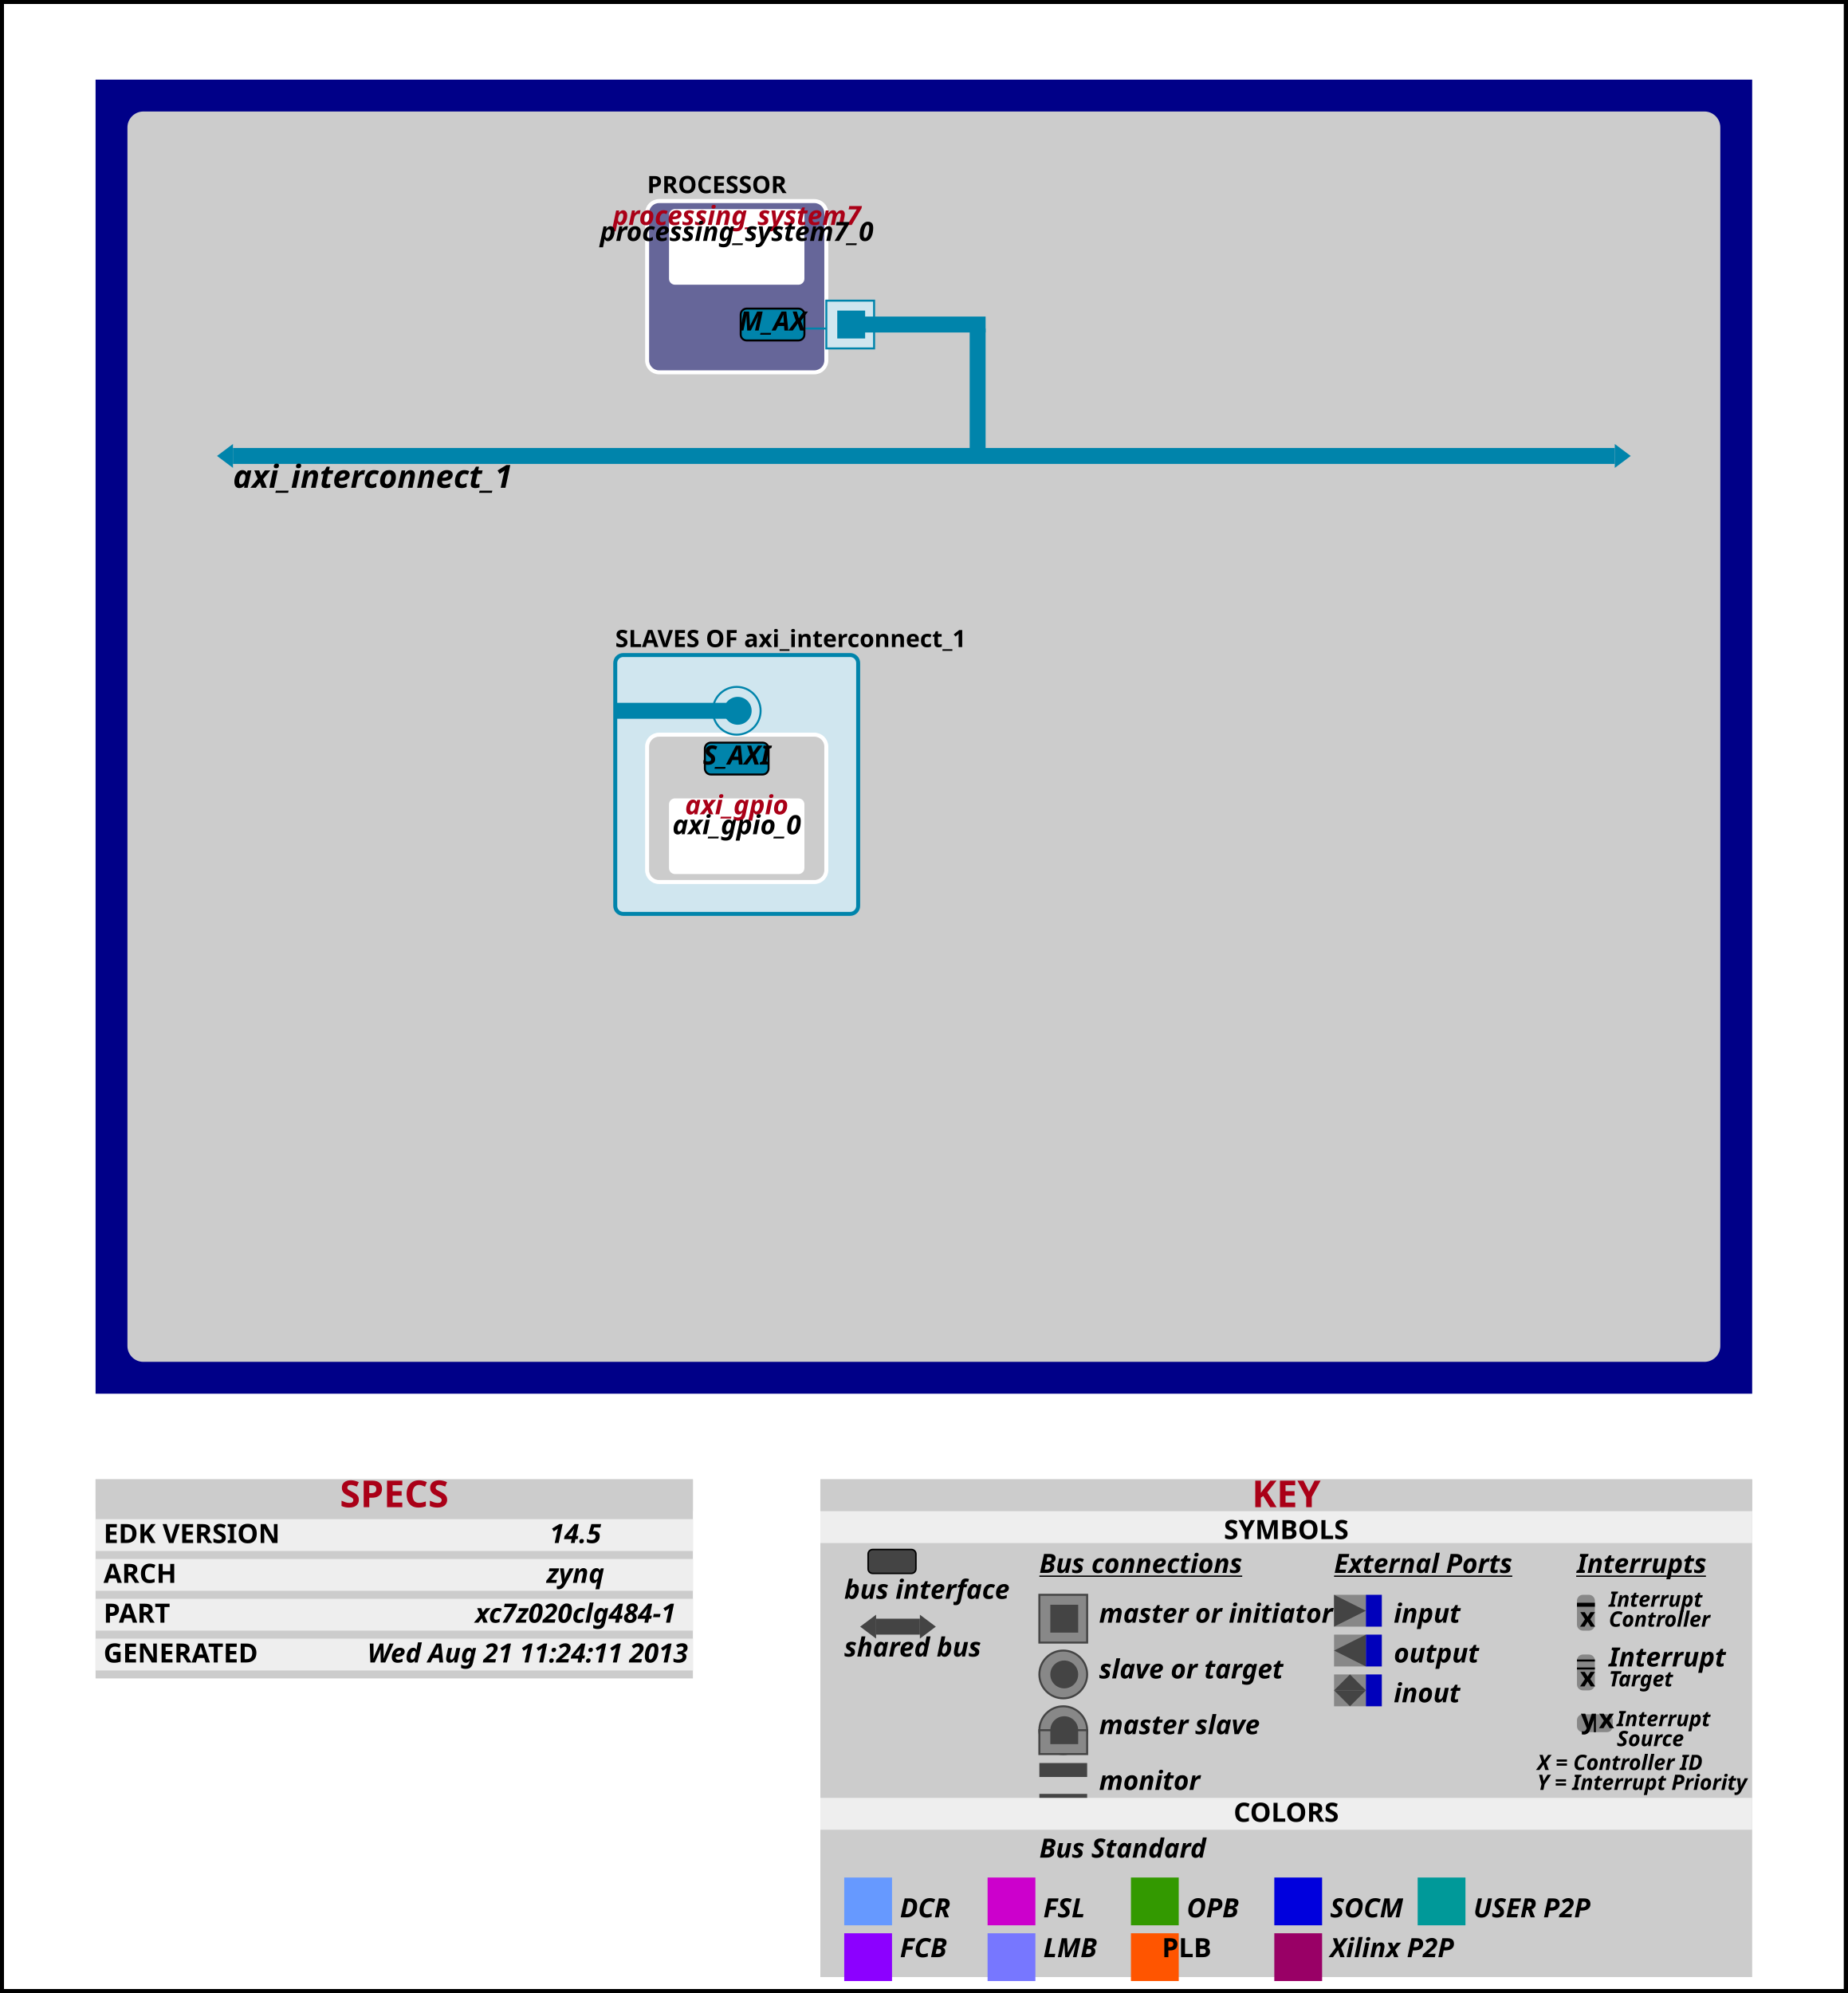
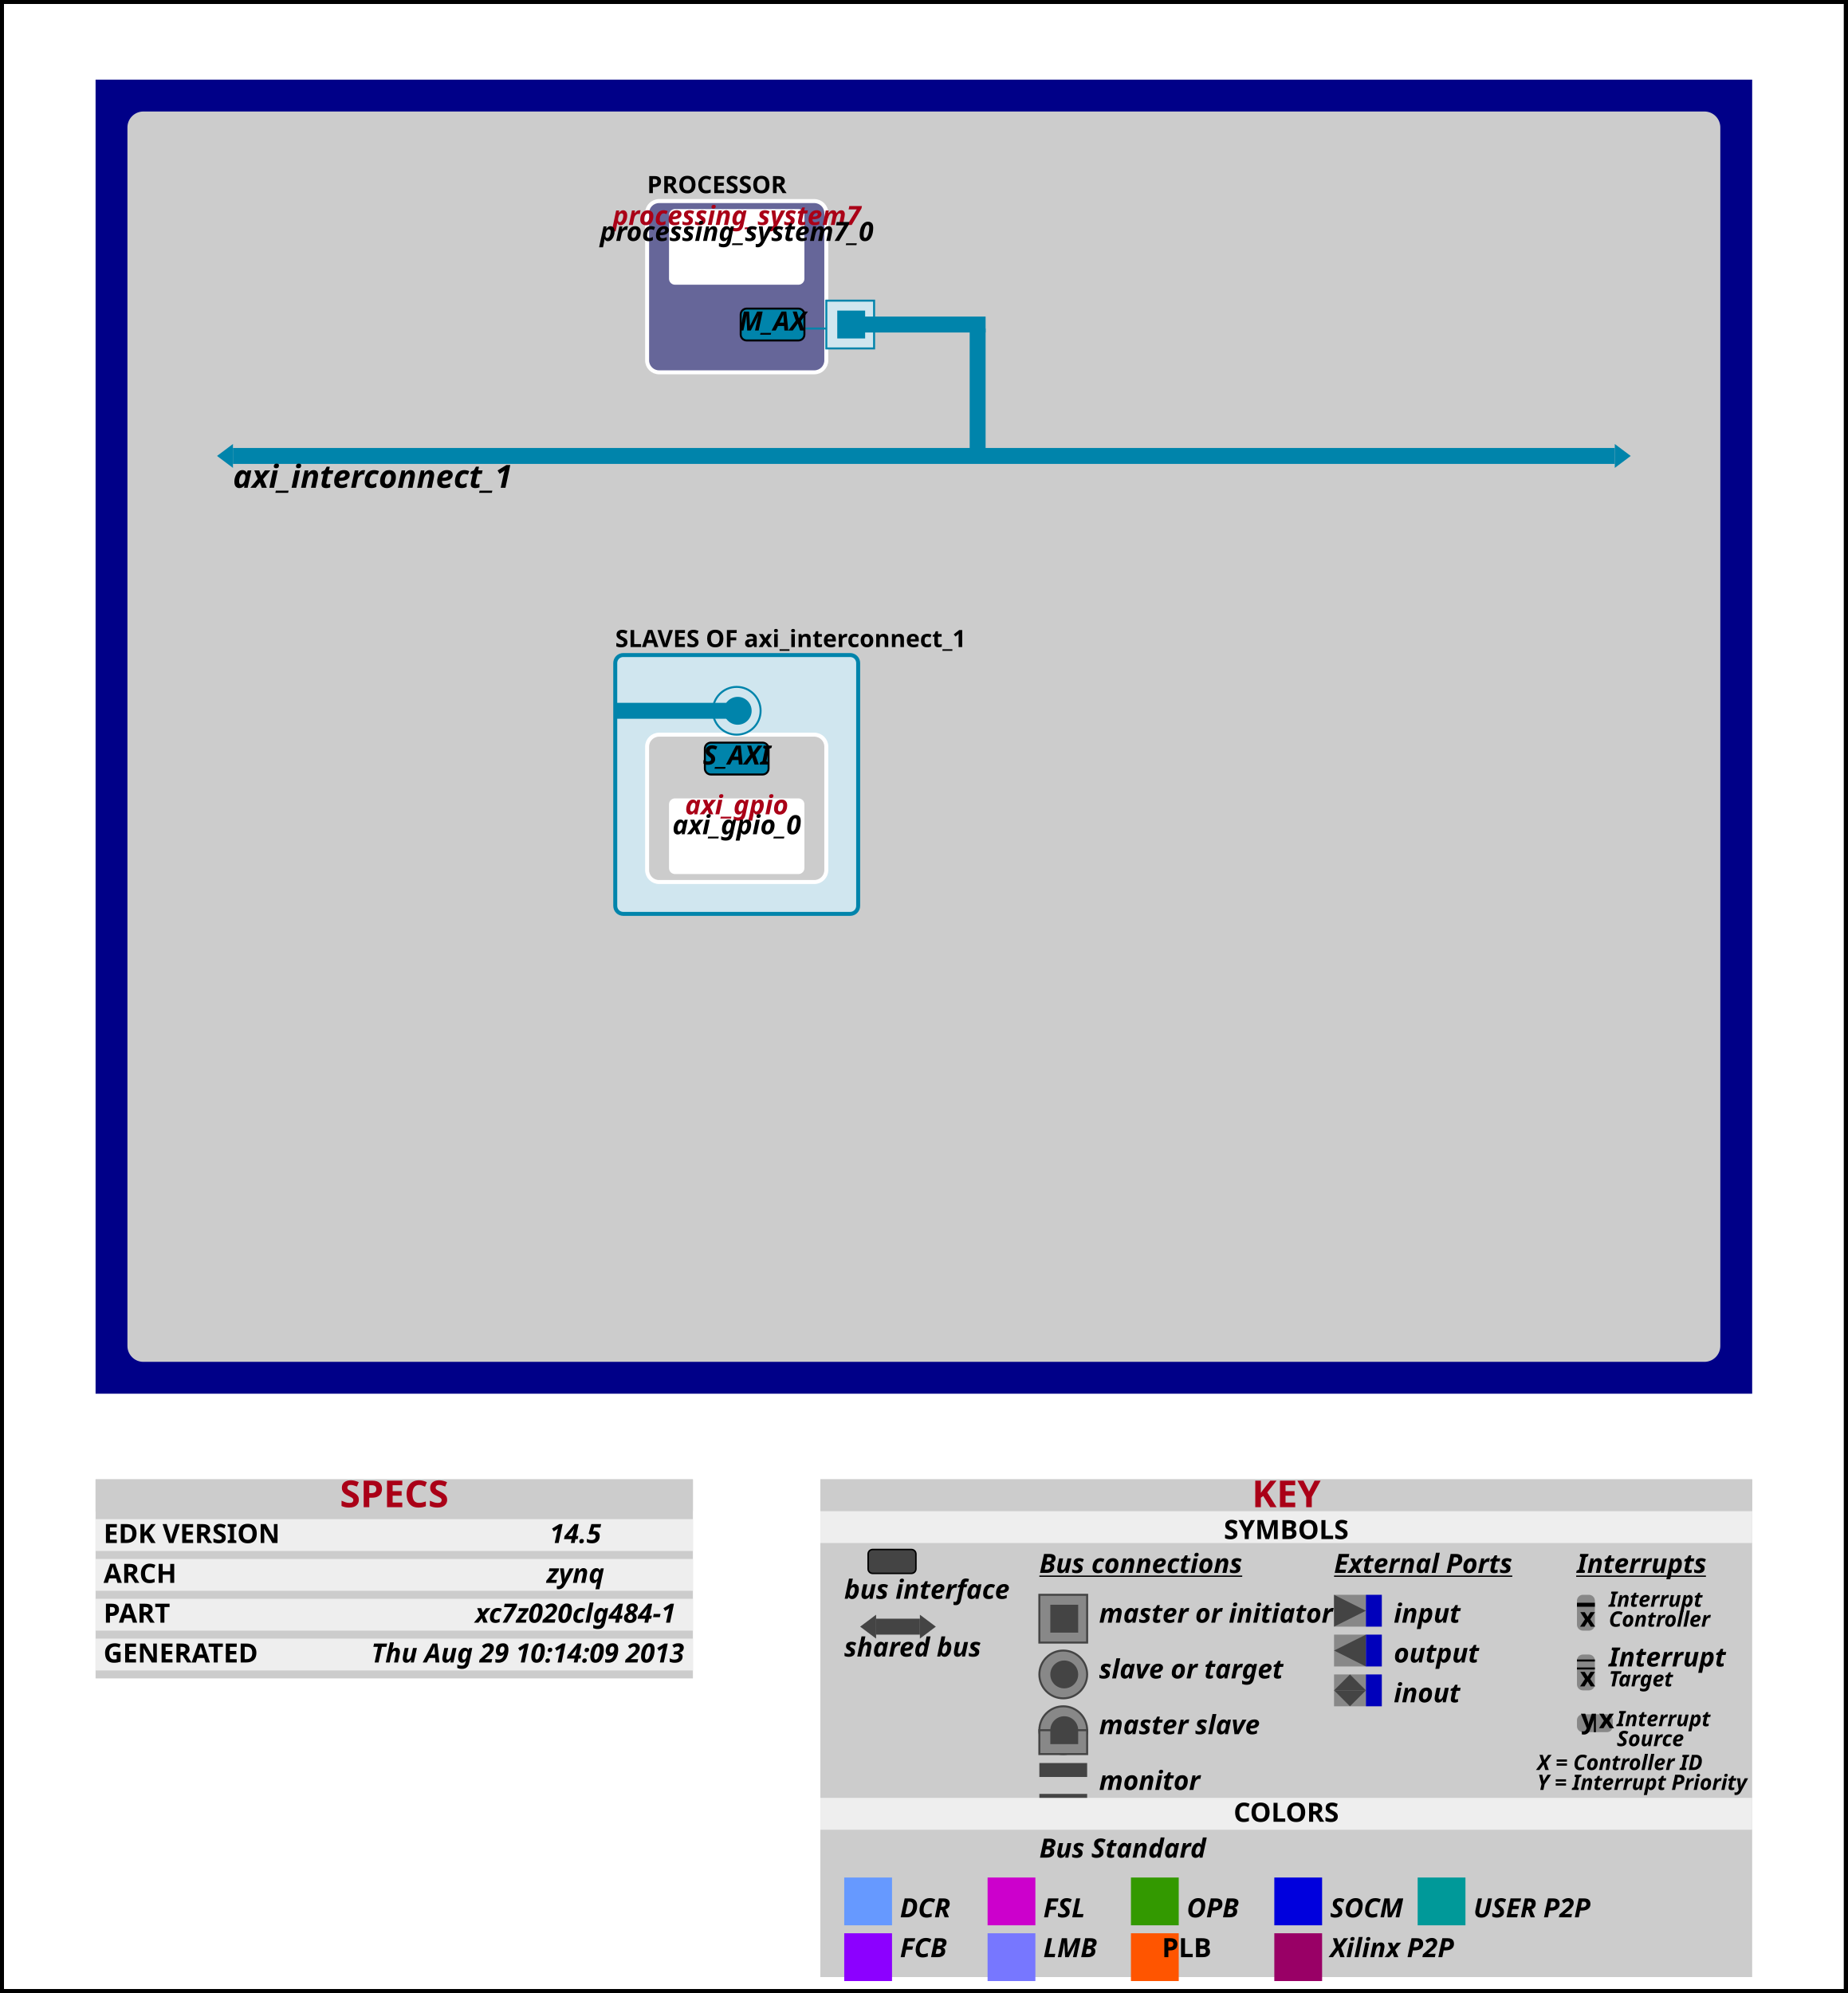
<svg xmlns:xlink="http://www.w3.org/1999/xlink" width="928" height="1001">
  <defs>
    <g id="G_IOPort">
      <rect x="0" y="0" width="16" height="16" fill="#CCCCFF" stroke="#000088" stroke-width="1" />
      <path d="M   0,0      L   16,8      L   0,16      Z" stroke="none" fill="#0000BB" />
    </g>
    <g id="G_BIPort">
      <rect x="0" y="0" width="16" height="16" style="fill:#CCCCFF; stroke:#000088; stroke-width:1" />
      <path class="btop" d="M 0,8      8,0      16,8      Z" style="stroke:none; fill:#0000BB" />
      <path class="bbot" d="M 0,8      8,16      16,8      Z" style="stroke:none; fill:#0000BB" />
    </g>
    <g id="KEY_IOPort">
      <rect x="0" y="0" width="16" height="16" style="fill:#888888; stroke:none;" />
      <path class="ioport" d="M   0,0      L   16,8      L   0,16      Z" style="stroke:none; fill:#444444" />
    </g>
    <g id="KEY_BIPort">
      <rect x="0" y="0" width="16" height="16" style="fill:#888888; stroke:none;" />
      <path class="btop" d="M 0,8      8,0      16,8      Z" style="stroke:none; fill:#444444" />
      <path class="bbot" d="M 0,8      8,16      16,8      Z" style="stroke:none; fill:#444444" />
    </g>
    <g id="KEY_INPort">
      <use x="0" y="0" xlink:href="#KEY_IOPort" />
      <rect x="16" y="0" width="8" height="16" style="fill:#0000BB; stroke:none;" />
    </g>
    <g id="KEY_OUTPort">
      <use x="0" y="0" xlink:href="#KEY_IOPort" transform="scale(-1,1) translate(-16,0)" />
      <rect x="16" y="0" width="8" height="16" style="fill:#0000BB; stroke:none;" />
    </g>
    <g id="KEY_INOUTPort">
      <use x="0" y="0" xlink:href="#KEY_BIPort" />
      <rect x="16" y="0" width="8" height="16" style="fill:#0000BB; stroke:none;" />
    </g>
    <g id="AXI_BifLabel">
      <rect x="0" y="0" rx="3" ry="3" width="32" height="16" style="fill:#0084AB; stroke:black; stroke-width:1" />
    </g>
    <g id="AXI_busconn_SLAVE">
      <circle cx="12" cy="12" r="12" style="fill:#D0E6EF; stroke:#0084AB; stroke-width:1" />
      <circle cx="12.5" cy="12" r="7" style="fill:#0084AB; stroke:none;" />
    </g>
    <g id="AXI_busconn_MASTER">
      <rect x="0" y="0" width="24" height="24" style="fill:#D0E6EF; stroke:#0084AB; stroke-width:1" />
      <rect x="5.5" y="5" width="14" height="14" style="fill:#0084AB; stroke:none;" />
    </g>
    <g id="KEY_BifLabel">
      <rect x="0" y="0" rx="3" ry="3" width="32" height="16" style="fill:#444444; stroke:black; stroke-width:1" />
    </g>
    <g id="KEY_busconn_SLAVE">
      <circle cx="12" cy="12" r="12" style="fill:#888888; stroke:#444444; stroke-width:1" />
      <circle cx="12.5" cy="12" r="7" style="fill:#444444; stroke:none;" />
    </g>
    <g id="KEY_busconn_MASTER">
      <rect x="0" y="0" width="24" height="24" style="fill:#888888; stroke:#444444; stroke-width:1" />
      <rect x="5.5" y="5" width="14" height="14" style="fill:#444444; stroke:none;" />
    </g>
    <g id="KEY_busconn_MASTER_SLAVE">
      <circle cx="12" cy="12" r="12" style="fill:#888888; stroke:#444444; stroke-width:1" />
      <circle cx="12.5" cy="12" r="7" style="fill:#444444; stroke:none;" />
      <rect x="0" y="12" width="24" height="12" style="fill:#888888; stroke:#444444; stroke-width:1" />
      <rect x="5.5" y="12" width="14" height="7" style="fill:#444444; stroke:none;" />
    </g>
    <g id="KEY_busconn_TARGET">
      <circle cx="12" cy="12" r="12" style="fill:#888888; stroke:#444444; stroke-width:1" />
      <circle cx="12.5" cy="12" r="7" style="fill:#444444; stroke:none;" />
    </g>
    <g id="KEY_busconn_INITIATOR">
      <rect x="0" y="0" width="24" height="24" style="fill:#888888; stroke:#444444; stroke-width:1" />
      <rect x="5.5" y="5" width="14" height="14" style="fill:#444444; stroke:none;" />
    </g>
    <g id="KEY_busconn_MONITOR">
      <rect x="0" y="0.5" width="24" height="7" style="fill:#444444; stroke:none;" />
      <rect x="0" y="16" width="24" height="7" style="fill:#444444; stroke:none;" />
    </g>
    <g id="KEY_busconn_USER">
      <circle cx="12" cy="12" r="12" style="fill:#888888; stroke:#444444; stroke-width:1" />
      <circle cx="12.5" cy="12" r="7" style="fill:#444444; stroke:none;" />
    </g>
    <g id="KEY_busconn_TRANSPARENT">
      <circle cx="12" cy="12" r="12" style="fill:#FFFFFF; stroke:#444444; stroke-width:1" />
      <circle cx="12.5" cy="12" r="7" style="fill:#FFFFFF; stroke:none;" />
    </g>
    <g id="AXI_BusArrowEast">
      <path class="bus" d="M   0,0      L     8, 6      L   0,12,       Z" style="stroke:none; fill:#0084AB" />
    </g>
    <g id="AXI_BusArrowWest">
      <use x="0" y="0" xlink:href="#AXI_BusArrowEast" transform="scale(-1,1) translate(-8,0)" />
    </g>
    <g id="AXI_BusArrowHInitiator">
      <rect x="0" y="2" width="8" height="8" style="stroke:none; fill:#0084AB" />
    </g>
    <g id="AXI_BusArrowSouth">
      <path class="bus" d="M   0,0      L   12,0      L   6, 8      Z" style="stroke:none; fill:#0084AB" />
    </g>
    <g id="AXI_BusArrowNorth">
      <use x="0" y="0" xlink:href="#AXI_BusArrowSouth" transform="scale(1,-1) translate(0,-12)" />
    </g>
    <g id="AXI_BusArrowInitiator">
      <rect x="2" y="0" width="4" height="12" style="stroke:none; fill:#0084AB" />
    </g>
    <g id="AXI_SplitBus_EAST">
      <use x="0" y="0" xlink:href="#AXI_BusArrowWest" />
      <rect x="8" y="2" width="24" height="8" style="stroke:none; fill:#0084AB" />
    </g>
    <g id="AXI_SplitBus_WEST">
      <use x="0" y="0" xlink:href="#AXI_SplitBus_EAST" transform="scale(-1,1) translate(-46,0)" />
    </g>
    <g id="AXI_SplitBus_OneWay">
      <rect x="0" y="2" width="16" height="8" style="stroke:none; fill:#0084AB" />
      <rect x="16" y="0" width="12" height="12" style="stroke:none; fill:#0084AB" />
    </g>
    <g id="AXIS_BusArrowEast">
      <path class="bus" d="M   0,0      L     8, 6      L   0,12,       Z" style="stroke:none; fill:#0084AB" />
    </g>
    <g id="AXIS_BusArrowWest">
      <use x="0" y="0" xlink:href="#AXIS_BusArrowEast" transform="scale(-1,1) translate(-8,0)" />
    </g>
    <g id="AXIS_BusArrowHInitiator">
      <rect x="0" y="2" width="8" height="8" style="stroke:none; fill:#0084AB" />
    </g>
    <g id="AXIS_BusArrowSouth">
      <path class="bus" d="M   0,0      L   12,0      L   6, 8      Z" style="stroke:none; fill:#0084AB" />
    </g>
    <g id="AXIS_BusArrowNorth">
      <use x="0" y="0" xlink:href="#AXIS_BusArrowSouth" transform="scale(1,-1) translate(0,-12)" />
    </g>
    <g id="AXIS_BusArrowInitiator">
      <rect x="2" y="0" width="4" height="12" style="stroke:none; fill:#0084AB" />
    </g>
    <g id="AXIS_SplitBus_EAST">
      <use x="0" y="0" xlink:href="#AXIS_BusArrowWest" />
      <rect x="8" y="2" width="24" height="8" style="stroke:none; fill:#0084AB" />
    </g>
    <g id="AXIS_SplitBus_WEST">
      <use x="0" y="0" xlink:href="#AXIS_SplitBus_EAST" transform="scale(-1,1) translate(-46,0)" />
    </g>
    <g id="AXIS_SplitBus_OneWay">
      <rect x="0" y="2" width="16" height="8" style="stroke:none; fill:#0084AB" />
      <rect x="16" y="0" width="12" height="12" style="stroke:none; fill:#0084AB" />
    </g>
    <g id="XIL_BusArrowEast">
      <path class="bus" d="M   0,0      L     8, 6      L   0,12,       Z" style="stroke:none; fill:#990066" />
    </g>
    <g id="XIL_BusArrowWest">
      <use x="0" y="0" xlink:href="#XIL_BusArrowEast" transform="scale(-1,1) translate(-8,0)" />
    </g>
    <g id="XIL_BusArrowHInitiator">
      <rect x="0" y="2" width="8" height="8" style="stroke:none; fill:#990066" />
    </g>
    <g id="XIL_BusArrowSouth">
      <path class="bus" d="M   0,0      L   12,0      L   6, 8      Z" style="stroke:none; fill:#990066" />
    </g>
    <g id="XIL_BusArrowNorth">
      <use x="0" y="0" xlink:href="#XIL_BusArrowSouth" transform="scale(1,-1) translate(0,-12)" />
    </g>
    <g id="XIL_BusArrowInitiator">
      <rect x="2" y="0" width="4" height="12" style="stroke:none; fill:#990066" />
    </g>
    <g id="XIL_SplitBus_EAST">
      <use x="0" y="0" xlink:href="#XIL_BusArrowWest" />
      <rect x="8" y="2" width="24" height="8" style="stroke:none; fill:#990066" />
    </g>
    <g id="XIL_SplitBus_WEST">
      <use x="0" y="0" xlink:href="#XIL_SplitBus_EAST" transform="scale(-1,1) translate(-46,0)" />
    </g>
    <g id="XIL_SplitBus_OneWay">
      <rect x="0" y="2" width="16" height="8" style="stroke:none; fill:#990066" />
      <rect x="16" y="0" width="12" height="12" style="stroke:none; fill:#990066" />
    </g>
    <g id="OCM_BusArrowEast">
      <path class="bus" d="M   0,0      L     8, 6      L   0,12,       Z" style="stroke:none; fill:#0000DD" />
    </g>
    <g id="OCM_BusArrowWest">
      <use x="0" y="0" xlink:href="#OCM_BusArrowEast" transform="scale(-1,1) translate(-8,0)" />
    </g>
    <g id="OCM_BusArrowHInitiator">
      <rect x="0" y="2" width="8" height="8" style="stroke:none; fill:#0000DD" />
    </g>
    <g id="OCM_BusArrowSouth">
      <path class="bus" d="M   0,0      L   12,0      L   6, 8      Z" style="stroke:none; fill:#0000DD" />
    </g>
    <g id="OCM_BusArrowNorth">
      <use x="0" y="0" xlink:href="#OCM_BusArrowSouth" transform="scale(1,-1) translate(0,-12)" />
    </g>
    <g id="OCM_BusArrowInitiator">
      <rect x="2" y="0" width="4" height="12" style="stroke:none; fill:#0000DD" />
    </g>
    <g id="OCM_SplitBus_EAST">
      <use x="0" y="0" xlink:href="#OCM_BusArrowWest" />
      <rect x="8" y="2" width="24" height="8" style="stroke:none; fill:#0000DD" />
    </g>
    <g id="OCM_SplitBus_WEST">
      <use x="0" y="0" xlink:href="#OCM_SplitBus_EAST" transform="scale(-1,1) translate(-46,0)" />
    </g>
    <g id="OCM_SplitBus_OneWay">
      <rect x="0" y="2" width="16" height="8" style="stroke:none; fill:#0000DD" />
      <rect x="16" y="0" width="12" height="12" style="stroke:none; fill:#0000DD" />
    </g>
    <g id="OPB_BusArrowEast">
      <path class="bus" d="M   0,0      L     8, 6      L   0,12,       Z" style="stroke:none; fill:#339900" />
    </g>
    <g id="OPB_BusArrowWest">
      <use x="0" y="0" xlink:href="#OPB_BusArrowEast" transform="scale(-1,1) translate(-8,0)" />
    </g>
    <g id="OPB_BusArrowHInitiator">
      <rect x="0" y="2" width="8" height="8" style="stroke:none; fill:#339900" />
    </g>
    <g id="OPB_BusArrowSouth">
      <path class="bus" d="M   0,0      L   12,0      L   6, 8      Z" style="stroke:none; fill:#339900" />
    </g>
    <g id="OPB_BusArrowNorth">
      <use x="0" y="0" xlink:href="#OPB_BusArrowSouth" transform="scale(1,-1) translate(0,-12)" />
    </g>
    <g id="OPB_BusArrowInitiator">
      <rect x="2" y="0" width="4" height="12" style="stroke:none; fill:#339900" />
    </g>
    <g id="OPB_SplitBus_EAST">
      <use x="0" y="0" xlink:href="#OPB_BusArrowWest" />
      <rect x="8" y="2" width="24" height="8" style="stroke:none; fill:#339900" />
    </g>
    <g id="OPB_SplitBus_WEST">
      <use x="0" y="0" xlink:href="#OPB_SplitBus_EAST" transform="scale(-1,1) translate(-46,0)" />
    </g>
    <g id="OPB_SplitBus_OneWay">
      <rect x="0" y="2" width="16" height="8" style="stroke:none; fill:#339900" />
      <rect x="16" y="0" width="12" height="12" style="stroke:none; fill:#339900" />
    </g>
    <g id="LMB_BusArrowEast">
      <path class="bus" d="M   0,0      L     8, 6      L   0,12,       Z" style="stroke:none; fill:#7777FF" />
    </g>
    <g id="LMB_BusArrowWest">
      <use x="0" y="0" xlink:href="#LMB_BusArrowEast" transform="scale(-1,1) translate(-8,0)" />
    </g>
    <g id="LMB_BusArrowHInitiator">
      <rect x="0" y="2" width="8" height="8" style="stroke:none; fill:#7777FF" />
    </g>
    <g id="LMB_BusArrowSouth">
      <path class="bus" d="M   0,0      L   12,0      L   6, 8      Z" style="stroke:none; fill:#7777FF" />
    </g>
    <g id="LMB_BusArrowNorth">
      <use x="0" y="0" xlink:href="#LMB_BusArrowSouth" transform="scale(1,-1) translate(0,-12)" />
    </g>
    <g id="LMB_BusArrowInitiator">
      <rect x="2" y="0" width="4" height="12" style="stroke:none; fill:#7777FF" />
    </g>
    <g id="LMB_SplitBus_EAST">
      <use x="0" y="0" xlink:href="#LMB_BusArrowWest" />
      <rect x="8" y="2" width="24" height="8" style="stroke:none; fill:#7777FF" />
    </g>
    <g id="LMB_SplitBus_WEST">
      <use x="0" y="0" xlink:href="#LMB_SplitBus_EAST" transform="scale(-1,1) translate(-46,0)" />
    </g>
    <g id="LMB_SplitBus_OneWay">
      <rect x="0" y="2" width="16" height="8" style="stroke:none; fill:#7777FF" />
      <rect x="16" y="0" width="12" height="12" style="stroke:none; fill:#7777FF" />
    </g>
    <g id="FSL_BusArrowEast">
      <path class="bus" d="M   0,0      L     8, 6      L   0,12,       Z" style="stroke:none; fill:#CC00CC" />
    </g>
    <g id="FSL_BusArrowWest">
      <use x="0" y="0" xlink:href="#FSL_BusArrowEast" transform="scale(-1,1) translate(-8,0)" />
    </g>
    <g id="FSL_BusArrowHInitiator">
      <rect x="0" y="2" width="8" height="8" style="stroke:none; fill:#CC00CC" />
    </g>
    <g id="FSL_BusArrowSouth">
      <path class="bus" d="M   0,0      L   12,0      L   6, 8      Z" style="stroke:none; fill:#CC00CC" />
    </g>
    <g id="FSL_BusArrowNorth">
      <use x="0" y="0" xlink:href="#FSL_BusArrowSouth" transform="scale(1,-1) translate(0,-12)" />
    </g>
    <g id="FSL_BusArrowInitiator">
      <rect x="2" y="0" width="4" height="12" style="stroke:none; fill:#CC00CC" />
    </g>
    <g id="FSL_SplitBus_EAST">
      <use x="0" y="0" xlink:href="#FSL_BusArrowWest" />
      <rect x="8" y="2" width="24" height="8" style="stroke:none; fill:#CC00CC" />
    </g>
    <g id="FSL_SplitBus_WEST">
      <use x="0" y="0" xlink:href="#FSL_SplitBus_EAST" transform="scale(-1,1) translate(-46,0)" />
    </g>
    <g id="FSL_SplitBus_OneWay">
      <rect x="0" y="2" width="16" height="8" style="stroke:none; fill:#CC00CC" />
      <rect x="16" y="0" width="12" height="12" style="stroke:none; fill:#CC00CC" />
    </g>
    <g id="DCR_BusArrowEast">
      <path class="bus" d="M   0,0      L     8, 6      L   0,12,       Z" style="stroke:none; fill:#6699FF" />
    </g>
    <g id="DCR_BusArrowWest">
      <use x="0" y="0" xlink:href="#DCR_BusArrowEast" transform="scale(-1,1) translate(-8,0)" />
    </g>
    <g id="DCR_BusArrowHInitiator">
      <rect x="0" y="2" width="8" height="8" style="stroke:none; fill:#6699FF" />
    </g>
    <g id="DCR_BusArrowSouth">
      <path class="bus" d="M   0,0      L   12,0      L   6, 8      Z" style="stroke:none; fill:#6699FF" />
    </g>
    <g id="DCR_BusArrowNorth">
      <use x="0" y="0" xlink:href="#DCR_BusArrowSouth" transform="scale(1,-1) translate(0,-12)" />
    </g>
    <g id="DCR_BusArrowInitiator">
      <rect x="2" y="0" width="4" height="12" style="stroke:none; fill:#6699FF" />
    </g>
    <g id="DCR_SplitBus_EAST">
      <use x="0" y="0" xlink:href="#DCR_BusArrowWest" />
      <rect x="8" y="2" width="24" height="8" style="stroke:none; fill:#6699FF" />
    </g>
    <g id="DCR_SplitBus_WEST">
      <use x="0" y="0" xlink:href="#DCR_SplitBus_EAST" transform="scale(-1,1) translate(-46,0)" />
    </g>
    <g id="DCR_SplitBus_OneWay">
      <rect x="0" y="2" width="16" height="8" style="stroke:none; fill:#6699FF" />
      <rect x="16" y="0" width="12" height="12" style="stroke:none; fill:#6699FF" />
    </g>
    <g id="FCB_BusArrowEast">
      <path class="bus" d="M   0,0      L     8, 6      L   0,12,       Z" style="stroke:none; fill:#8C00FF" />
    </g>
    <g id="FCB_BusArrowWest">
      <use x="0" y="0" xlink:href="#FCB_BusArrowEast" transform="scale(-1,1) translate(-8,0)" />
    </g>
    <g id="FCB_BusArrowHInitiator">
      <rect x="0" y="2" width="8" height="8" style="stroke:none; fill:#8C00FF" />
    </g>
    <g id="FCB_BusArrowSouth">
      <path class="bus" d="M   0,0      L   12,0      L   6, 8      Z" style="stroke:none; fill:#8C00FF" />
    </g>
    <g id="FCB_BusArrowNorth">
      <use x="0" y="0" xlink:href="#FCB_BusArrowSouth" transform="scale(1,-1) translate(0,-12)" />
    </g>
    <g id="FCB_BusArrowInitiator">
      <rect x="2" y="0" width="4" height="12" style="stroke:none; fill:#8C00FF" />
    </g>
    <g id="FCB_SplitBus_EAST">
      <use x="0" y="0" xlink:href="#FCB_BusArrowWest" />
      <rect x="8" y="2" width="24" height="8" style="stroke:none; fill:#8C00FF" />
    </g>
    <g id="FCB_SplitBus_WEST">
      <use x="0" y="0" xlink:href="#FCB_SplitBus_EAST" transform="scale(-1,1) translate(-46,0)" />
    </g>
    <g id="FCB_SplitBus_OneWay">
      <rect x="0" y="2" width="16" height="8" style="stroke:none; fill:#8C00FF" />
      <rect x="16" y="0" width="12" height="12" style="stroke:none; fill:#8C00FF" />
    </g>
    <g id="PLB_BusArrowEast">
      <path class="bus" d="M   0,0      L     8, 6      L   0,12,       Z" style="stroke:none; fill:#FF5500" />
    </g>
    <g id="PLB_BusArrowWest">
      <use x="0" y="0" xlink:href="#PLB_BusArrowEast" transform="scale(-1,1) translate(-8,0)" />
    </g>
    <g id="PLB_BusArrowHInitiator">
      <rect x="0" y="2" width="8" height="8" style="stroke:none; fill:#FF5500" />
    </g>
    <g id="PLB_BusArrowSouth">
      <path class="bus" d="M   0,0      L   12,0      L   6, 8      Z" style="stroke:none; fill:#FF5500" />
    </g>
    <g id="PLB_BusArrowNorth">
      <use x="0" y="0" xlink:href="#PLB_BusArrowSouth" transform="scale(1,-1) translate(0,-12)" />
    </g>
    <g id="PLB_BusArrowInitiator">
      <rect x="2" y="0" width="4" height="12" style="stroke:none; fill:#FF5500" />
    </g>
    <g id="PLB_SplitBus_EAST">
      <use x="0" y="0" xlink:href="#PLB_BusArrowWest" />
      <rect x="8" y="2" width="24" height="8" style="stroke:none; fill:#FF5500" />
    </g>
    <g id="PLB_SplitBus_WEST">
      <use x="0" y="0" xlink:href="#PLB_SplitBus_EAST" transform="scale(-1,1) translate(-46,0)" />
    </g>
    <g id="PLB_SplitBus_OneWay">
      <rect x="0" y="2" width="16" height="8" style="stroke:none; fill:#FF5500" />
      <rect x="16" y="0" width="12" height="12" style="stroke:none; fill:#FF5500" />
    </g>
    <g id="PLBV34_BusArrowEast">
      <path class="bus" d="M   0,0      L     8, 6      L   0,12,       Z" style="stroke:none; fill:#FF5500" />
    </g>
    <g id="PLBV34_BusArrowWest">
      <use x="0" y="0" xlink:href="#PLBV34_BusArrowEast" transform="scale(-1,1) translate(-8,0)" />
    </g>
    <g id="PLBV34_BusArrowHInitiator">
      <rect x="0" y="2" width="8" height="8" style="stroke:none; fill:#FF5500" />
    </g>
    <g id="PLBV34_BusArrowSouth">
      <path class="bus" d="M   0,0      L   12,0      L   6, 8      Z" style="stroke:none; fill:#FF5500" />
    </g>
    <g id="PLBV34_BusArrowNorth">
      <use x="0" y="0" xlink:href="#PLBV34_BusArrowSouth" transform="scale(1,-1) translate(0,-12)" />
    </g>
    <g id="PLBV34_BusArrowInitiator">
      <rect x="2" y="0" width="4" height="12" style="stroke:none; fill:#FF5500" />
    </g>
    <g id="PLBV34_SplitBus_EAST">
      <use x="0" y="0" xlink:href="#PLBV34_BusArrowWest" />
      <rect x="8" y="2" width="24" height="8" style="stroke:none; fill:#FF5500" />
    </g>
    <g id="PLBV34_SplitBus_WEST">
      <use x="0" y="0" xlink:href="#PLBV34_SplitBus_EAST" transform="scale(-1,1) translate(-46,0)" />
    </g>
    <g id="PLBV34_SplitBus_OneWay">
      <rect x="0" y="2" width="16" height="8" style="stroke:none; fill:#FF5500" />
      <rect x="16" y="0" width="12" height="12" style="stroke:none; fill:#FF5500" />
    </g>
    <g id="PLBV46_BusArrowEast">
      <path class="bus" d="M   0,0      L     8, 6      L   0,12,       Z" style="stroke:none; fill:#BB9955" />
    </g>
    <g id="PLBV46_BusArrowWest">
      <use x="0" y="0" xlink:href="#PLBV46_BusArrowEast" transform="scale(-1,1) translate(-8,0)" />
    </g>
    <g id="PLBV46_BusArrowHInitiator">
      <rect x="0" y="2" width="8" height="8" style="stroke:none; fill:#BB9955" />
    </g>
    <g id="PLBV46_BusArrowSouth">
      <path class="bus" d="M   0,0      L   12,0      L   6, 8      Z" style="stroke:none; fill:#BB9955" />
    </g>
    <g id="PLBV46_BusArrowNorth">
      <use x="0" y="0" xlink:href="#PLBV46_BusArrowSouth" transform="scale(1,-1) translate(0,-12)" />
    </g>
    <g id="PLBV46_BusArrowInitiator">
      <rect x="2" y="0" width="4" height="12" style="stroke:none; fill:#BB9955" />
    </g>
    <g id="PLBV46_SplitBus_EAST">
      <use x="0" y="0" xlink:href="#PLBV46_BusArrowWest" />
      <rect x="8" y="2" width="24" height="8" style="stroke:none; fill:#BB9955" />
    </g>
    <g id="PLBV46_SplitBus_WEST">
      <use x="0" y="0" xlink:href="#PLBV46_SplitBus_EAST" transform="scale(-1,1) translate(-46,0)" />
    </g>
    <g id="PLBV46_SplitBus_OneWay">
      <rect x="0" y="2" width="16" height="8" style="stroke:none; fill:#BB9955" />
      <rect x="16" y="0" width="12" height="12" style="stroke:none; fill:#BB9955" />
    </g>
    <g id="PLBV46_P2P_BusArrowEast">
      <path class="bus" d="M   0,0      L     8, 6      L   0,12,       Z" style="stroke:none; fill:#BB9955" />
    </g>
    <g id="PLBV46_P2P_BusArrowWest">
      <use x="0" y="0" xlink:href="#PLBV46_P2P_BusArrowEast" transform="scale(-1,1) translate(-8,0)" />
    </g>
    <g id="PLBV46_P2P_BusArrowHInitiator">
      <rect x="0" y="2" width="8" height="8" style="stroke:none; fill:#BB9955" />
    </g>
    <g id="PLBV46_P2P_BusArrowSouth">
      <path class="bus" d="M   0,0      L   12,0      L   6, 8      Z" style="stroke:none; fill:#BB9955" />
    </g>
    <g id="PLBV46_P2P_BusArrowNorth">
      <use x="0" y="0" xlink:href="#PLBV46_P2P_BusArrowSouth" transform="scale(1,-1) translate(0,-12)" />
    </g>
    <g id="PLBV46_P2P_BusArrowInitiator">
      <rect x="2" y="0" width="4" height="12" style="stroke:none; fill:#BB9955" />
    </g>
    <g id="PLBV46_P2P_SplitBus_EAST">
      <use x="0" y="0" xlink:href="#PLBV46_P2P_BusArrowWest" />
      <rect x="8" y="2" width="24" height="8" style="stroke:none; fill:#BB9955" />
    </g>
    <g id="PLBV46_P2P_SplitBus_WEST">
      <use x="0" y="0" xlink:href="#PLBV46_P2P_SplitBus_EAST" transform="scale(-1,1) translate(-46,0)" />
    </g>
    <g id="PLBV46_P2P_SplitBus_OneWay">
      <rect x="0" y="2" width="16" height="8" style="stroke:none; fill:#BB9955" />
      <rect x="16" y="0" width="12" height="12" style="stroke:none; fill:#BB9955" />
    </g>
    <g id="USER_BusArrowEast">
      <path class="bus" d="M   0,0      L     8, 6      L   0,12,       Z" style="stroke:none; fill:#009999" />
    </g>
    <g id="USER_BusArrowWest">
      <use x="0" y="0" xlink:href="#USER_BusArrowEast" transform="scale(-1,1) translate(-8,0)" />
    </g>
    <g id="USER_BusArrowHInitiator">
      <rect x="0" y="2" width="8" height="8" style="stroke:none; fill:#009999" />
    </g>
    <g id="USER_BusArrowSouth">
      <path class="bus" d="M   0,0      L   12,0      L   6, 8      Z" style="stroke:none; fill:#009999" />
    </g>
    <g id="USER_BusArrowNorth">
      <use x="0" y="0" xlink:href="#USER_BusArrowSouth" transform="scale(1,-1) translate(0,-12)" />
    </g>
    <g id="USER_BusArrowInitiator">
      <rect x="2" y="0" width="4" height="12" style="stroke:none; fill:#009999" />
    </g>
    <g id="USER_SplitBus_EAST">
      <use x="0" y="0" xlink:href="#USER_BusArrowWest" />
      <rect x="8" y="2" width="24" height="8" style="stroke:none; fill:#009999" />
    </g>
    <g id="USER_SplitBus_WEST">
      <use x="0" y="0" xlink:href="#USER_SplitBus_EAST" transform="scale(-1,1) translate(-46,0)" />
    </g>
    <g id="USER_SplitBus_OneWay">
      <rect x="0" y="2" width="16" height="8" style="stroke:none; fill:#009999" />
      <rect x="16" y="0" width="12" height="12" style="stroke:none; fill:#009999" />
    </g>
    <g id="KEY_BusArrowEast">
      <path class="bus" d="M   0,0      L     8, 6      L   0,12,       Z" style="stroke:none; fill:#444444" />
    </g>
    <g id="KEY_BusArrowWest">
      <use x="0" y="0" xlink:href="#KEY_BusArrowEast" transform="scale(-1,1) translate(-8,0)" />
    </g>
    <g id="KEY_BusArrowHInitiator">
      <rect x="0" y="2" width="8" height="8" style="stroke:none; fill:#444444" />
    </g>
    <g id="KEY_BusArrowSouth">
      <path class="bus" d="M   0,0      L   12,0      L   6, 8      Z" style="stroke:none; fill:#444444" />
    </g>
    <g id="KEY_BusArrowNorth">
      <use x="0" y="0" xlink:href="#KEY_BusArrowSouth" transform="scale(1,-1) translate(0,-12)" />
    </g>
    <g id="KEY_BusArrowInitiator">
      <rect x="2" y="0" width="4" height="12" style="stroke:none; fill:#444444" />
    </g>
    <g id="KEY_SplitBus_EAST">
      <use x="0" y="0" xlink:href="#KEY_BusArrowWest" />
      <rect x="8" y="2" width="24" height="8" style="stroke:none; fill:#444444" />
    </g>
    <g id="KEY_SplitBus_WEST">
      <use x="0" y="0" xlink:href="#KEY_SplitBus_EAST" transform="scale(-1,1) translate(-46,0)" />
    </g>
    <g id="KEY_SplitBus_OneWay">
      <rect x="0" y="2" width="16" height="8" style="stroke:none; fill:#444444" />
      <rect x="16" y="0" width="12" height="12" style="stroke:none; fill:#444444" />
    </g>
    <g id="GRAYSCALE_BusArrowEast">
      <path class="bus" d="M   0,0      L     8, 6      L   0,12,       Z" style="stroke:none; fill:#444444" />
    </g>
    <g id="GRAYSCALE_BusArrowWest">
      <use x="0" y="0" xlink:href="#GRAYSCALE_BusArrowEast" transform="scale(-1,1) translate(-8,0)" />
    </g>
    <g id="GRAYSCALE_BusArrowHInitiator">
      <rect x="0" y="2" width="8" height="8" style="stroke:none; fill:#444444" />
    </g>
    <g id="GRAYSCALE_BusArrowSouth">
      <path class="bus" d="M   0,0      L   12,0      L   6, 8      Z" style="stroke:none; fill:#444444" />
    </g>
    <g id="GRAYSCALE_BusArrowNorth">
      <use x="0" y="0" xlink:href="#GRAYSCALE_BusArrowSouth" transform="scale(1,-1) translate(0,-12)" />
    </g>
    <g id="GRAYSCALE_BusArrowInitiator">
      <rect x="2" y="0" width="4" height="12" style="stroke:none; fill:#444444" />
    </g>
    <g id="GRAYSCALE_SplitBus_EAST">
      <use x="0" y="0" xlink:href="#GRAYSCALE_BusArrowWest" />
      <rect x="8" y="2" width="24" height="8" style="stroke:none; fill:#444444" />
    </g>
    <g id="GRAYSCALE_SplitBus_WEST">
      <use x="0" y="0" xlink:href="#GRAYSCALE_SplitBus_EAST" transform="scale(-1,1) translate(-46,0)" />
    </g>
    <g id="GRAYSCALE_SplitBus_OneWay">
      <rect x="0" y="2" width="16" height="8" style="stroke:none; fill:#444444" />
      <rect x="16" y="0" width="12" height="12" style="stroke:none; fill:#444444" />
    </g>
    <g id="AXI_SharedBus">
      <use x="0" y="0" xlink:href="#AXI_BusArrowWest" />
      <use x="702" y="0" xlink:href="#AXI_BusArrowEast" />
      <rect x="8" y="2" width="694" height="8" style="stroke:none; fill:#0084AB" />
    </g>
    <g id="OPB_SharedBus">
      <use x="0" y="0" xlink:href="#OPB_BusArrowWest" />
      <use x="702" y="0" xlink:href="#OPB_BusArrowEast" />
      <rect x="8" y="2" width="694" height="8" style="stroke:none; fill:#339900" />
    </g>
    <g id="PLB_SharedBus">
      <use x="0" y="0" xlink:href="#PLB_BusArrowWest" />
      <use x="702" y="0" xlink:href="#PLB_BusArrowEast" />
      <rect x="8" y="2" width="694" height="8" style="stroke:none; fill:#FF5500" />
    </g>
    <g id="PLBV46_SharedBus">
      <use x="0" y="0" xlink:href="#PLBV46_BusArrowWest" />
      <use x="702" y="0" xlink:href="#PLBV46_BusArrowEast" />
      <rect x="8" y="2" width="694" height="8" style="stroke:none; fill:#BB9955" />
    </g>
    <g id="group_sharedBusses">
      <use x="0" y="0" xlink:href="#AXI_SharedBus" />
      <text x="8" y="22" fill="#000000" stroke="none" font-size="12pt" font-style="italic" font-weight="900" text-anchor="start" font-family="Verdana Courier Arial Helvetica san-serif">axi_interconnect_1</text>
    </g>
    <g id="KEY_SharedBus">
      <use x="0" y="0" xlink:href="#KEY_BusArrowWest" />
      <use x="30" y="0" xlink:href="#KEY_BusArrowEast" />
      <rect x="8" y="2" width="22" height="8" style="stroke:none; fill:#444444" />
    </g>
    <g id="sbsbktmodule_axi_gpio_0">
      <rect x="0" y="24" rx="6" ry="6" width="90" height="74" style="fill:#CCCCCC; stroke:#FFFFFF; stroke-width:2" />
      <rect x="11" y="56" rx="3" ry="3" width="68" height="38" style="fill:#FFFFFF; stroke:none;" />
      <text x="45" y="64" fill="#AA0017" stroke="none" font-size="10pt" font-style="italic" font-weight="900" text-anchor="middle" font-family="Verdana Arial Helvetica san-serif">axi_gpio</text>
      <text x="45" y="74" fill="#000000" stroke="none" font-size="10pt" font-style="italic" font-weight="900" text-anchor="middle" font-family="Courier Arial Helvetica san-serif">axi_gpio_0</text>
      <use x="29" y="28" xlink:href="#AXI_BifLabel" />
      <use x="33" y="0" xlink:href="#AXI_busconn_SLAVE" />
      <text x="45" y="39" fill="#000000" stroke="none" font-size="10pt" font-style="italic" font-weight="900" text-anchor="middle" font-family="Verdana Courier Arial Helvetica san-serif">S_AXI</text>
    </g>
    <g id="sbsbucket_axi_interconnect_1">
      <rect x="0" y="0" rx="4" ry="4" width="122" height="130" style="stroke-width:2; stroke:#0084AB; fill:#D0E6EF" />
      <use x="16" y="16" xlink:href="#sbsbktmodule_axi_gpio_0" />
      <rect x="0" y="24" width="61" height="8" style="fill:#0084AB" />
    </g>
    <g id="symbol_STACK_0_SHAPE_0">
      <rect x="0" y="0" rx="6" ry="6" width="90" height="86" style="fill:#666699; stroke:#FFFFFF; stroke-width:2" />
      <rect x="11" y="4" rx="3" ry="3" width="68" height="38" style="fill:#FFFFFF; stroke:none;" />
      <text x="45" y="12" fill="#AA0017" stroke="none" font-size="10pt" font-style="italic" font-weight="900" text-anchor="middle" font-family="Verdana Arial Helvetica san-serif">processing_system7</text>
      <text x="45" y="20" fill="#000000" stroke="none" font-size="10pt" font-style="italic" font-weight="900" text-anchor="middle" font-family="Courier Arial Helvetica san-serif">processing_system7_0</text>
      <line x1="79" y1="64" x2="91" y2="64" style="stroke:#0084AB;stroke-width:1" />
      <use x="47" y="54" xlink:href="#AXI_BifLabel" />
      <text x="63" y="65" fill="#000000" stroke="none" font-size="10pt" font-style="italic" font-weight="900" text-anchor="middle" font-family="Verdana Courier Arial Helvetica san-serif">M_AX</text>
    </g>
    <g id="symbol_STACK_0">
      <rect x="0" y="0" rx="6" ry="6" width="122" height="252" style="fill:#CCCCCC; stroke:none;" />
      <use x="0" y="228" xlink:href="#sbsbucket_axi_interconnect_1" />
      <text x="0" y="224" fill="#000000" stroke="none" font-size="9pt" font-style="normal" font-weight="900" text-anchor="start" font-family="Arial Helvetica san-serif">SLAVES OF axi_interconnect_1</text>
      <use x="16" y="0" xlink:href="#symbol_STACK_0_SHAPE_0" />
      <text x="16" y="-4" fill="#000000" stroke="none" font-size="9pt" font-style="normal" font-weight="900" text-anchor="start" font-family="Arial Helvetica san-serif">PROCESSOR</text>
    </g>
    <g id="symbol_SPACE_WEST_NONE_EAST_0" />
    <g id="symbol_SPACE_WEST_0_EAST_NONE">
      <use x="45" y="50" xlink:href="#AXI_busconn_MASTER" />
      <rect x="117" y="64" width="8" height="64" style="stroke:none; fill:#0084AB" />
      <rect x="64" y="58" width="61" height="8" style="stroke:none; fill:#0084AB" />
    </g>
    <g id="KEY_IntrCntrl">
      <rect x="0" y="0" rx="3" ry="3" width="9" height="18" style="fill:#888888; stroke:none; stroke-width:1" />
      <line x1="0" y1="5" x2="9" y2="5" style="stroke:#000000;stroke-width:2" />
      <text x="1.5" y="16" fill="#000000" stroke="none" font-size="10pt" font-weight="900" text-anchor="start" font-family="Arial Helvetica san-serif">x</text>
    </g>
    <g id="KEY_IntrdProc">
      <rect x="0" y="0" rx="3" ry="3" width="9" height="18" style="fill:#888888; stroke:none; stroke-width:1" />
      <line x1="0" y1="3" x2="9" y2="3" style="stroke:#000000;stroke-width:1" />
      <line x1="0" y1="7" x2="9" y2="7" style="stroke:#000000;stroke-width:1" />
      <text x="1.5" y="16" fill="#000000" stroke="none" font-size="10pt" font-weight="900" text-anchor="start" font-family="Arial Helvetica san-serif">x</text>
    </g>
    <g id="KEY_IntrSrc">
      <rect x="0" y="0" rx="3" ry="3" width="18" height="9" style="fill:#888888; stroke:none; stroke-width:1" />
      <line x1="9" y1="0" x2="9" y2="9" style="stroke:#000000;stroke-width:1" />
      <text x="2" y="7" fill="#000000" stroke="none" font-size="10pt" font-weight="900" text-anchor="start" font-family="Arial Helvetica san-serif">y</text>
      <text x="11" y="7" fill="#000000" stroke="none" font-size="10pt" font-weight="900" text-anchor="start" font-family="Arial Helvetica san-serif">x</text>
    </g>
    <g id="BlkDiagram_Key">
      <rect x="0" y="0" width="468" height="250" style="fill:#CCCCCC; stroke:none;" />
      <rect x="0" y="0" width="468" height="16" style="fill:#CCCCCC; stroke:none;" />
      <text x="234" y="14" fill="#AA0017" stroke="none" font-size="14pt" font-weight="900" text-anchor="middle" font-family="Arial Helvetica san-serif">KEY</text>
      <rect x="0" y="16" width="468" height="16" style="fill:#EEEEEE; stroke:none;" />
      <text x="234" y="30" fill="#000000" stroke="none" font-size="10pt" font-weight="900" text-anchor="middle" font-family="Arial Helvetica san-serif">SYMBOLS</text>
      <use x="32" y="47" xlink:href="#KEY_BifLabel" transform="scale(0.75)" />
      <text x="12" y="60" fill="#000000" stroke="none" font-size="10pt" font-style="italic" font-weight="900" text-anchor="start" font-family="Verdana Arial Helvetica san-serif">bus interface</text>
      <use x="20" y="68" xlink:href="#KEY_SharedBus" />
      <text x="12" y="89" fill="#000000" stroke="none" font-size="10pt" font-style="italic" font-weight="900" text-anchor="start" font-family="Verdana Arial Helvetica san-serif">shared bus</text>
      <text x="110" y="47" fill="#000000" stroke="none" font-size="10pt" font-style="italic" font-weight="bold" text-anchor="start" text-decoration="underline" font-family="Verdana Arial Helvetica san-serif">Bus connections</text>
      <use x="110" y="58" xlink:href="#KEY_busconn_MASTER" />
      <text x="140" y="72" fill="#000000" stroke="none" font-size="10pt" font-style="italic" font-weight="900" text-anchor="start" font-family="Verdana Arial Helvetica san-serif">master or initiator</text>
      <use x="110" y="86" xlink:href="#KEY_busconn_SLAVE" />
      <text x="140" y="100" fill="#000000" stroke="none" font-size="10pt" font-style="italic" font-weight="900" text-anchor="start" font-family="Verdana Arial Helvetica san-serif">slave or target</text>
      <use x="110" y="114" xlink:href="#KEY_busconn_MASTER_SLAVE" />
      <text x="140" y="128" fill="#000000" stroke="none" font-size="10pt" font-style="italic" font-weight="900" text-anchor="start" font-family="Verdana Arial Helvetica san-serif">master slave</text>
      <use x="110" y="142" xlink:href="#KEY_busconn_MONITOR" />
      <text x="140" y="156" fill="#000000" stroke="none" font-size="10pt" font-style="italic" font-weight="900" text-anchor="start" font-family="Verdana Arial Helvetica san-serif">monitor</text>
      <text x="258" y="47" fill="#000000" stroke="none" font-size="10pt" font-style="italic" font-weight="bold" text-anchor="start" text-decoration="underline" font-family="Verdana Arial Helvetica san-serif">External Ports</text>
      <use x="258" y="58" xlink:href="#KEY_INPort" />
      <text x="288" y="72" fill="#000000" stroke="none" font-size="10pt" font-style="italic" font-weight="900" text-anchor="start" font-family="Verdana Arial Helvetica san-serif">input</text>
      <use x="258" y="78" xlink:href="#KEY_OUTPort" />
      <text x="288" y="92" fill="#000000" stroke="none" font-size="10pt" font-style="italic" font-weight="900" text-anchor="start" font-family="Verdana Arial Helvetica san-serif">output</text>
      <use x="258" y="98" xlink:href="#KEY_INOUTPort" />
      <text x="288" y="112" fill="#000000" stroke="none" font-size="10pt" font-style="italic" font-weight="900" text-anchor="start" font-family="Verdana Arial Helvetica san-serif">inout</text>
      <text x="380" y="47" fill="#000000" stroke="none" font-size="10pt" font-style="italic" font-weight="bold" text-anchor="start" text-decoration="underline" font-family="Verdana Arial Helvetica san-serif">Interrupts</text>
      <use x="380" y="58" xlink:href="#KEY_IntrCntrl" />
      <text x="396" y="64" fill="#000000" stroke="none" font-size="8pt" font-style="italic" font-weight="900" text-anchor="start" font-family="Verdana Arial Helvetica san-serif">Interrupt</text>
      <text x="396" y="74" fill="#000000" stroke="none" font-size="8pt" font-style="italic" font-weight="900" text-anchor="start" font-family="Verdana Arial Helvetica san-serif">Controller</text>
      <use x="380" y="88" xlink:href="#KEY_IntrdProc" />
      <text x="396" y="94" fill="#000000" stroke="none" font-size="10pt" font-style="italic" font-weight="900" text-anchor="start" font-family="Verdana Arial Helvetica san-serif">Interrupt</text>
      <text x="396" y="104" fill="#000000" stroke="none" font-size="8pt" font-style="italic" font-weight="900" text-anchor="start" font-family="Verdana Arial Helvetica san-serif">Target</text>
      <use x="380" y="118" xlink:href="#KEY_IntrSrc" />
      <text x="400" y="124" fill="#000000" stroke="none" font-size="8pt" font-style="italic" font-weight="900" text-anchor="start" font-family="Verdana Arial Helvetica san-serif">Interrupt</text>
      <text x="400" y="134" fill="#000000" stroke="none" font-size="8pt" font-style="italic" font-weight="900" text-anchor="start" font-family="Verdana Arial Helvetica san-serif">Source</text>
      <text x="360" y="146" fill="#000000" stroke="none" font-size="8pt" font-style="italic" font-weight="900" text-anchor="start" font-family="Verdana Arial Helvetica san-serif">X = Controller ID</text>
      <text x="360" y="156" fill="#000000" stroke="none" font-size="8pt" font-style="italic" font-weight="900" text-anchor="start" font-family="Verdana Arial Helvetica san-serif">Y = Interrupt Priority</text>
      <rect x="0" y="160" width="468" height="16" style="fill:#EEEEEE; stroke:none;" />
      <text x="234" y="172" fill="#000000" stroke="none" font-size="10pt" font-weight="900" text-anchor="middle" font-family="Arial Helvetica san-serif">COLORS</text>
      <text x="110" y="190" fill="#000000" stroke="none" font-size="10pt" font-style="italic" font-weight="900" text-anchor="start" font-family="Verdana Arial Helvetica san-serif">Bus Standard</text>
      <rect x="12" y="200" width="24" height="24" style="fill:#6699FF; stroke:none;" />
      <text x="40" y="220" fill="#000000" stroke="none" font-size="10pt" font-style="italic" font-weight="900" text-anchor="start" font-family="Verdana Arial Helvetica san-serif">DCR</text>
      <rect x="12" y="228" width="24" height="24" style="fill:#8C00FF; stroke:none;" />
      <text x="40" y="240" fill="#000000" stroke="none" font-size="10pt" font-style="italic" font-weight="900" text-anchor="start" font-family="Verdana Arial Helvetica san-serif">FCB</text>
      <rect x="84" y="200" width="24" height="24" style="fill:#CC00CC; stroke:none;" />
      <text x="112" y="220" fill="#000000" stroke="none" font-size="10pt" font-style="italic" font-weight="900" text-anchor="start" font-family="Verdana Arial Helvetica san-serif">FSL</text>
      <rect x="84" y="228" width="24" height="24" style="fill:#7777FF; stroke:none;" />
      <text x="112" y="240" fill="#000000" stroke="none" font-size="10pt" font-style="italic" font-weight="900" text-anchor="start" font-family="Verdana Arial Helvetica san-serif">LMB</text>
      <rect x="156" y="200" width="24" height="24" style="fill:#339900; stroke:none;" />
      <text x="184" y="220" fill="#000000" stroke="none" font-size="10pt" font-style="italic" font-weight="900" text-anchor="start" font-family="Verdana Arial Helvetica san-serif">OPB</text>
      <rect x="156" y="228" width="24" height="24" style="fill:#FF5500; stroke:none;" />
      <text x="184" y="240" fill="#000000" stroke="none" font-size="10pt" font-weight="900" text-anchor="middle" font-family="Arial Helvetica san-serif">PLB</text>
      <rect x="228" y="200" width="24" height="24" style="fill:#0000DD; stroke:none;" />
      <text x="256" y="220" fill="#000000" stroke="none" font-size="10pt" font-style="italic" font-weight="900" text-anchor="start" font-family="Verdana Arial Helvetica san-serif">SOCM</text>
      <rect x="228" y="228" width="24" height="24" style="fill:#990066; stroke:none;" />
      <text x="256" y="240" fill="#000000" stroke="none" font-size="10pt" font-style="italic" font-weight="900" text-anchor="start" font-family="Verdana Arial Helvetica san-serif">Xilinx P2P</text>
      <rect x="300" y="200" width="24" height="24" style="fill:#009999; stroke:none;" />
      <text x="328" y="220" fill="#000000" stroke="none" font-size="10pt" font-style="italic" font-weight="900" text-anchor="start" font-family="Verdana Arial Helvetica san-serif">USER P2P</text>
    </g>
    <g id="BlkDiagram_Specs">
      <rect x="0" y="0" width="300" height="100" style="fill:#CCCCCC; stroke:none;" />
      <rect x="0" y="0" width="300" height="16" style="fill:#CCCCCC; stroke:none;" />
      <text x="150" y="14" fill="#AA0017" stroke="none" font-size="14pt" font-weight="900" text-anchor="middle" font-family="Arial Helvetica san-serif">SPECS</text>
      <rect x="0" y="20" width="300" height="16" style="fill:#EEEEEE; stroke:none;" />
      <text x="4" y="32" fill="#000000" stroke="none" font-size="10pt" font-weight="bold" text-anchor="start" font-family="Arial Helvetica san-serif">EDK VERSION</text>
      <text x="241" y="32" fill="#000000" stroke="none" font-size="10pt" font-style="italic" font-weight="bold" text-anchor="middle" font-family="Courier Arial Helvetica san-serif">14.5</text>
      <rect x="0" y="40" width="300" height="16" style="fill:#EEEEEE; stroke:none;" />
      <text x="4" y="52" fill="#000000" stroke="none" font-size="10pt" font-weight="bold" text-anchor="start" font-family="Arial Helvetica san-serif">ARCH</text>
      <text x="241" y="52" fill="#000000" stroke="none" font-size="10pt" font-style="italic" font-weight="bold" text-anchor="middle" font-family="Courier Arial Helvetica san-serif">zynq</text>
      <rect x="0" y="60" width="300" height="16" style="fill:#EEEEEE; stroke:none;" />
      <text x="4" y="72" fill="#000000" stroke="none" font-size="10pt" font-weight="bold" text-anchor="start" font-family="Arial Helvetica san-serif">PART</text>
      <text x="241" y="72" fill="#000000" stroke="none" font-size="10pt" font-style="italic" font-weight="bold" text-anchor="middle" font-family="Courier Arial Helvetica san-serif">xc7z020clg484-1</text>
      <rect x="0" y="80" width="300" height="16" style="fill:#EEEEEE; stroke:none;" />
      <text x="4" y="92" fill="#000000" stroke="none" font-size="10pt" font-weight="bold" text-anchor="start" font-family="Arial Helvetica san-serif">GENERATED</text>
-       <text x="217" y="92" fill="#000000" stroke="none" font-size="10pt" font-style="italic" font-weight="bold" text-anchor="middle" font-family="Courier Arial Helvetica san-serif">Wed Aug 21 11:24:11 2013</text>
+       <text x="217" y="92" fill="#000000" stroke="none" font-size="10pt" font-style="italic" font-weight="bold" text-anchor="middle" font-family="Courier Arial Helvetica san-serif">Thu Aug 29 10:14:09 2013</text>
    </g>
  </defs>
  <rect x="0" y="0" width="928" height="1001" fill="#FFFFFF" stroke="#000000" stroke-width="4" />
  <rect x="48" y="40" width="832" height="660" style="fill:#000088" />
  <rect x="64" y="56" rx="8" ry="8" width="800" height="628" fill="#CCCCCC" />
  <use x="309" y="101" xlink:href="#symbol_STACK_0" />
  <use x="269" y="101" xlink:href="#symbol_SPACE_WEST_NONE_EAST_0" />
  <use x="370" y="101" xlink:href="#symbol_SPACE_WEST_0_EAST_NONE" />
  <use x="109" y="223" xlink:href="#group_sharedBusses" />
  <use x="412" y="743" xlink:href="#BlkDiagram_Key" />
  <use x="48" y="743" xlink:href="#BlkDiagram_Specs" />
</svg>
